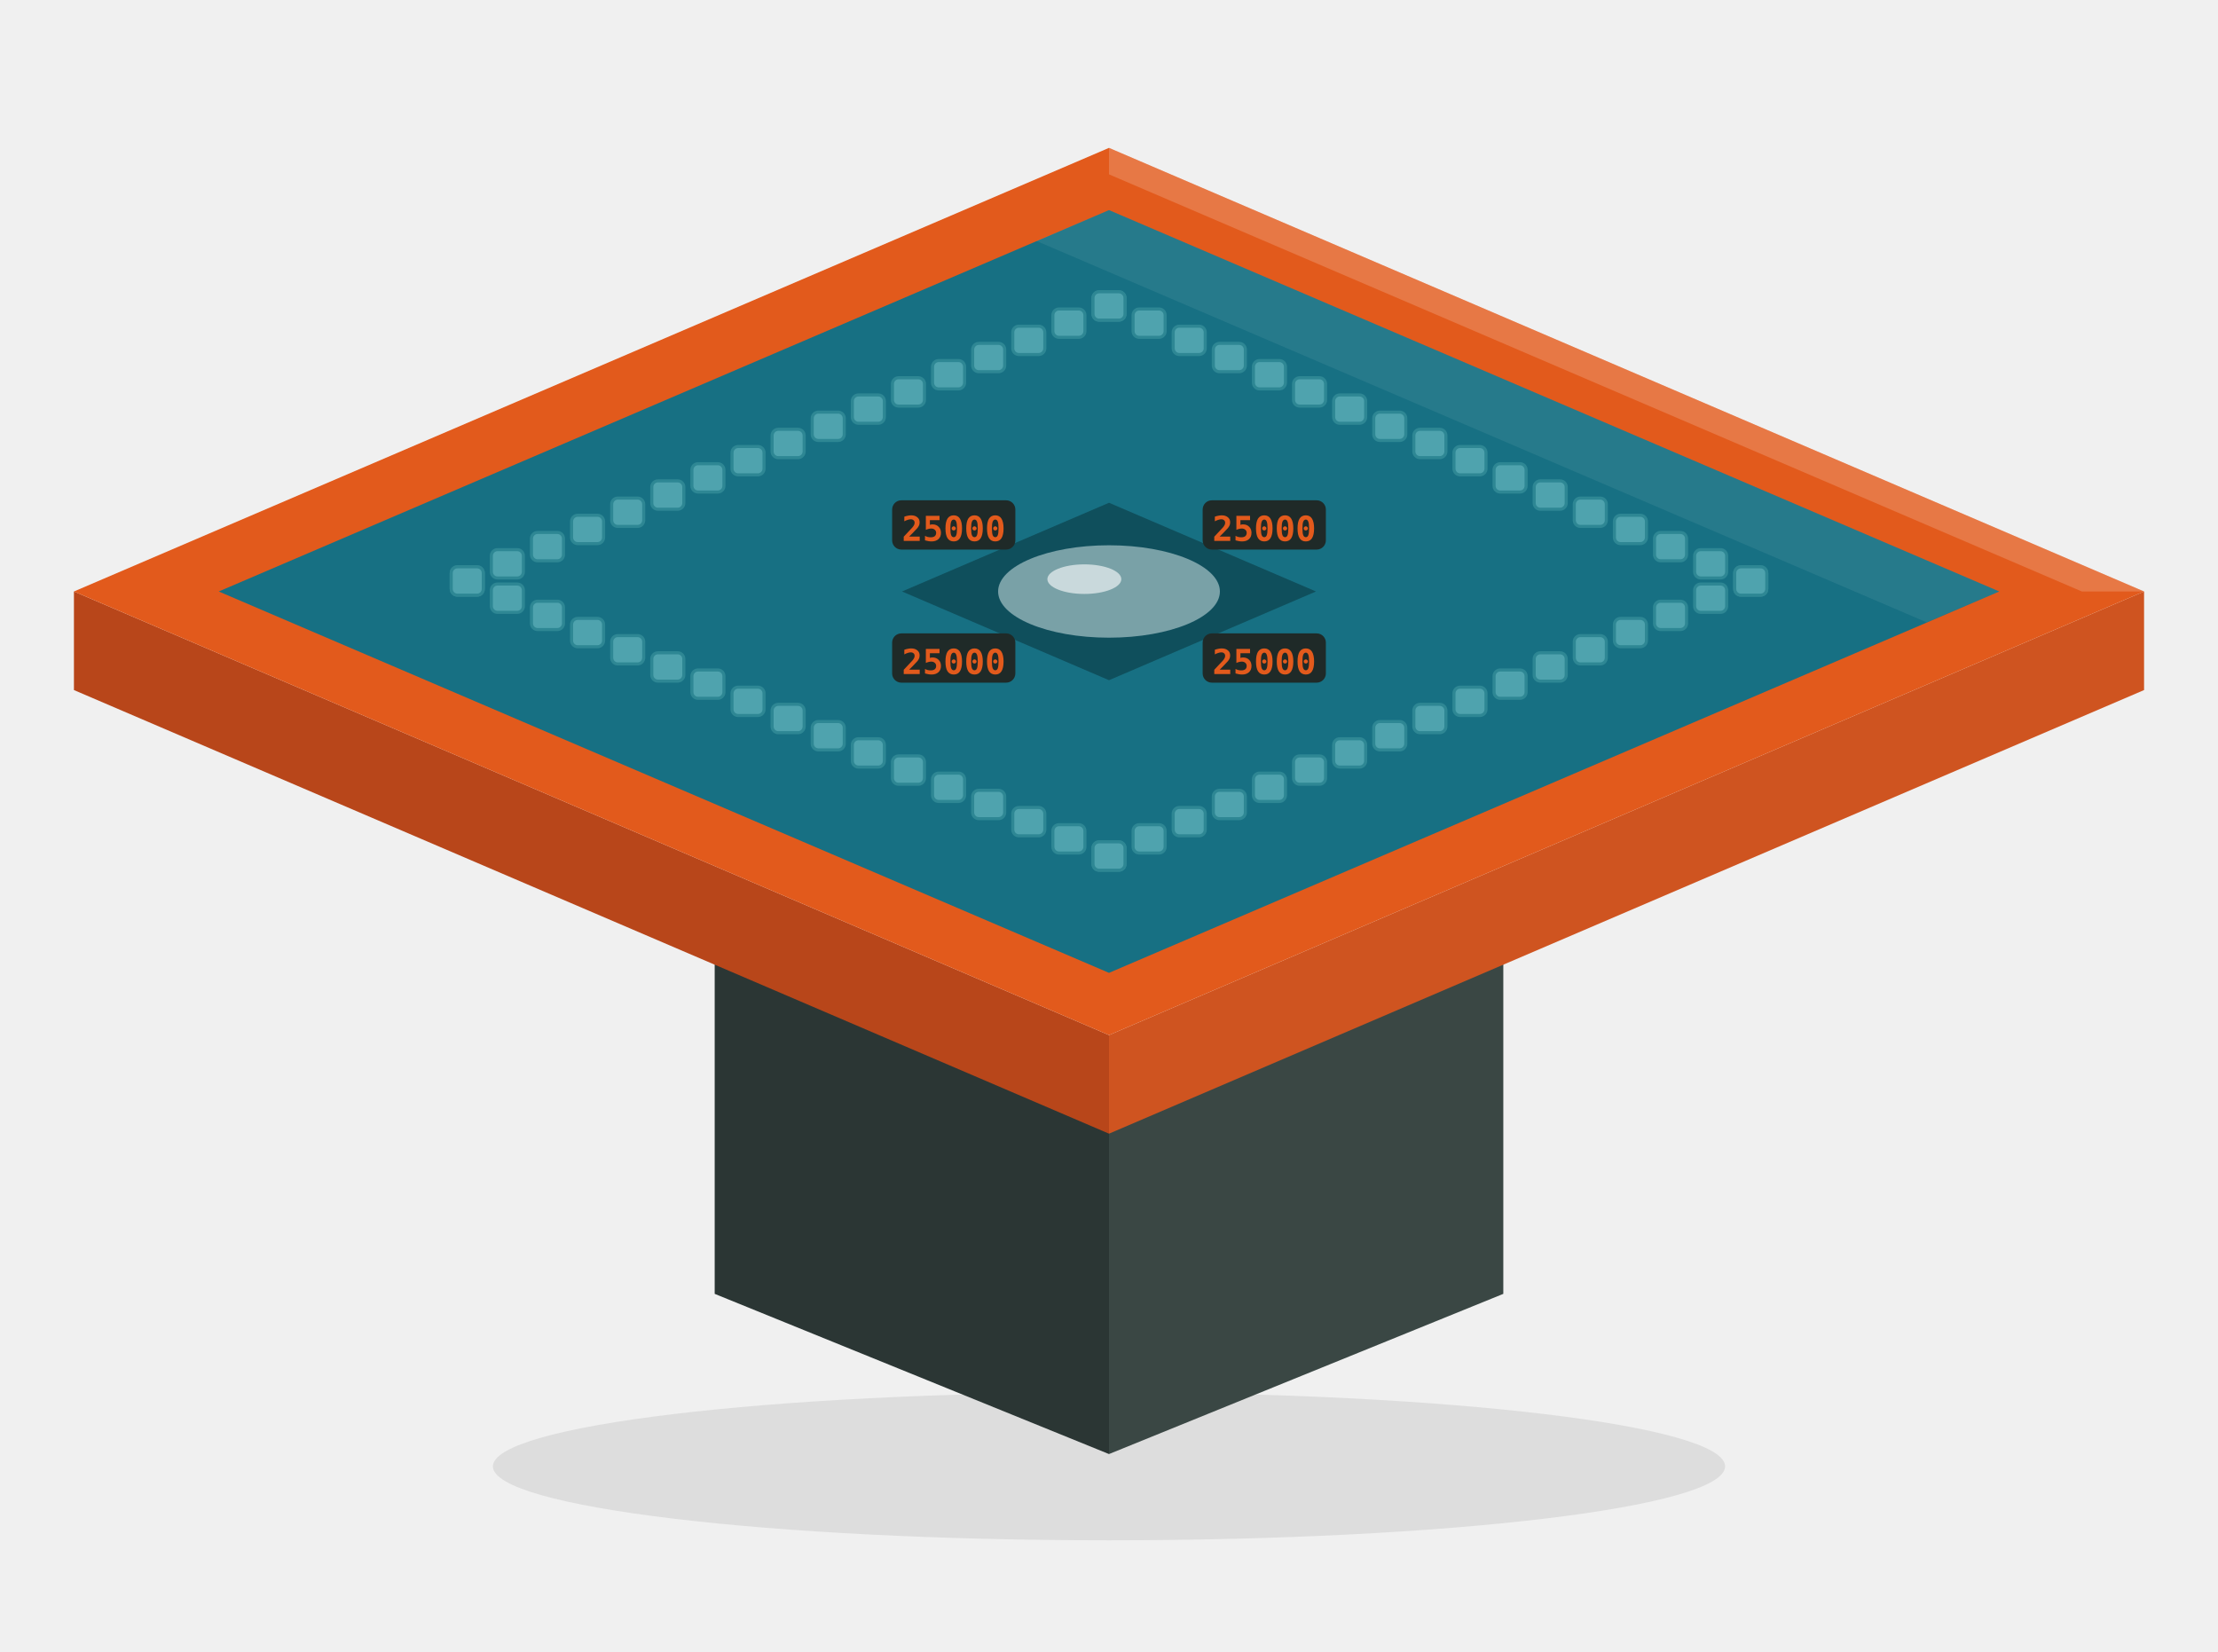
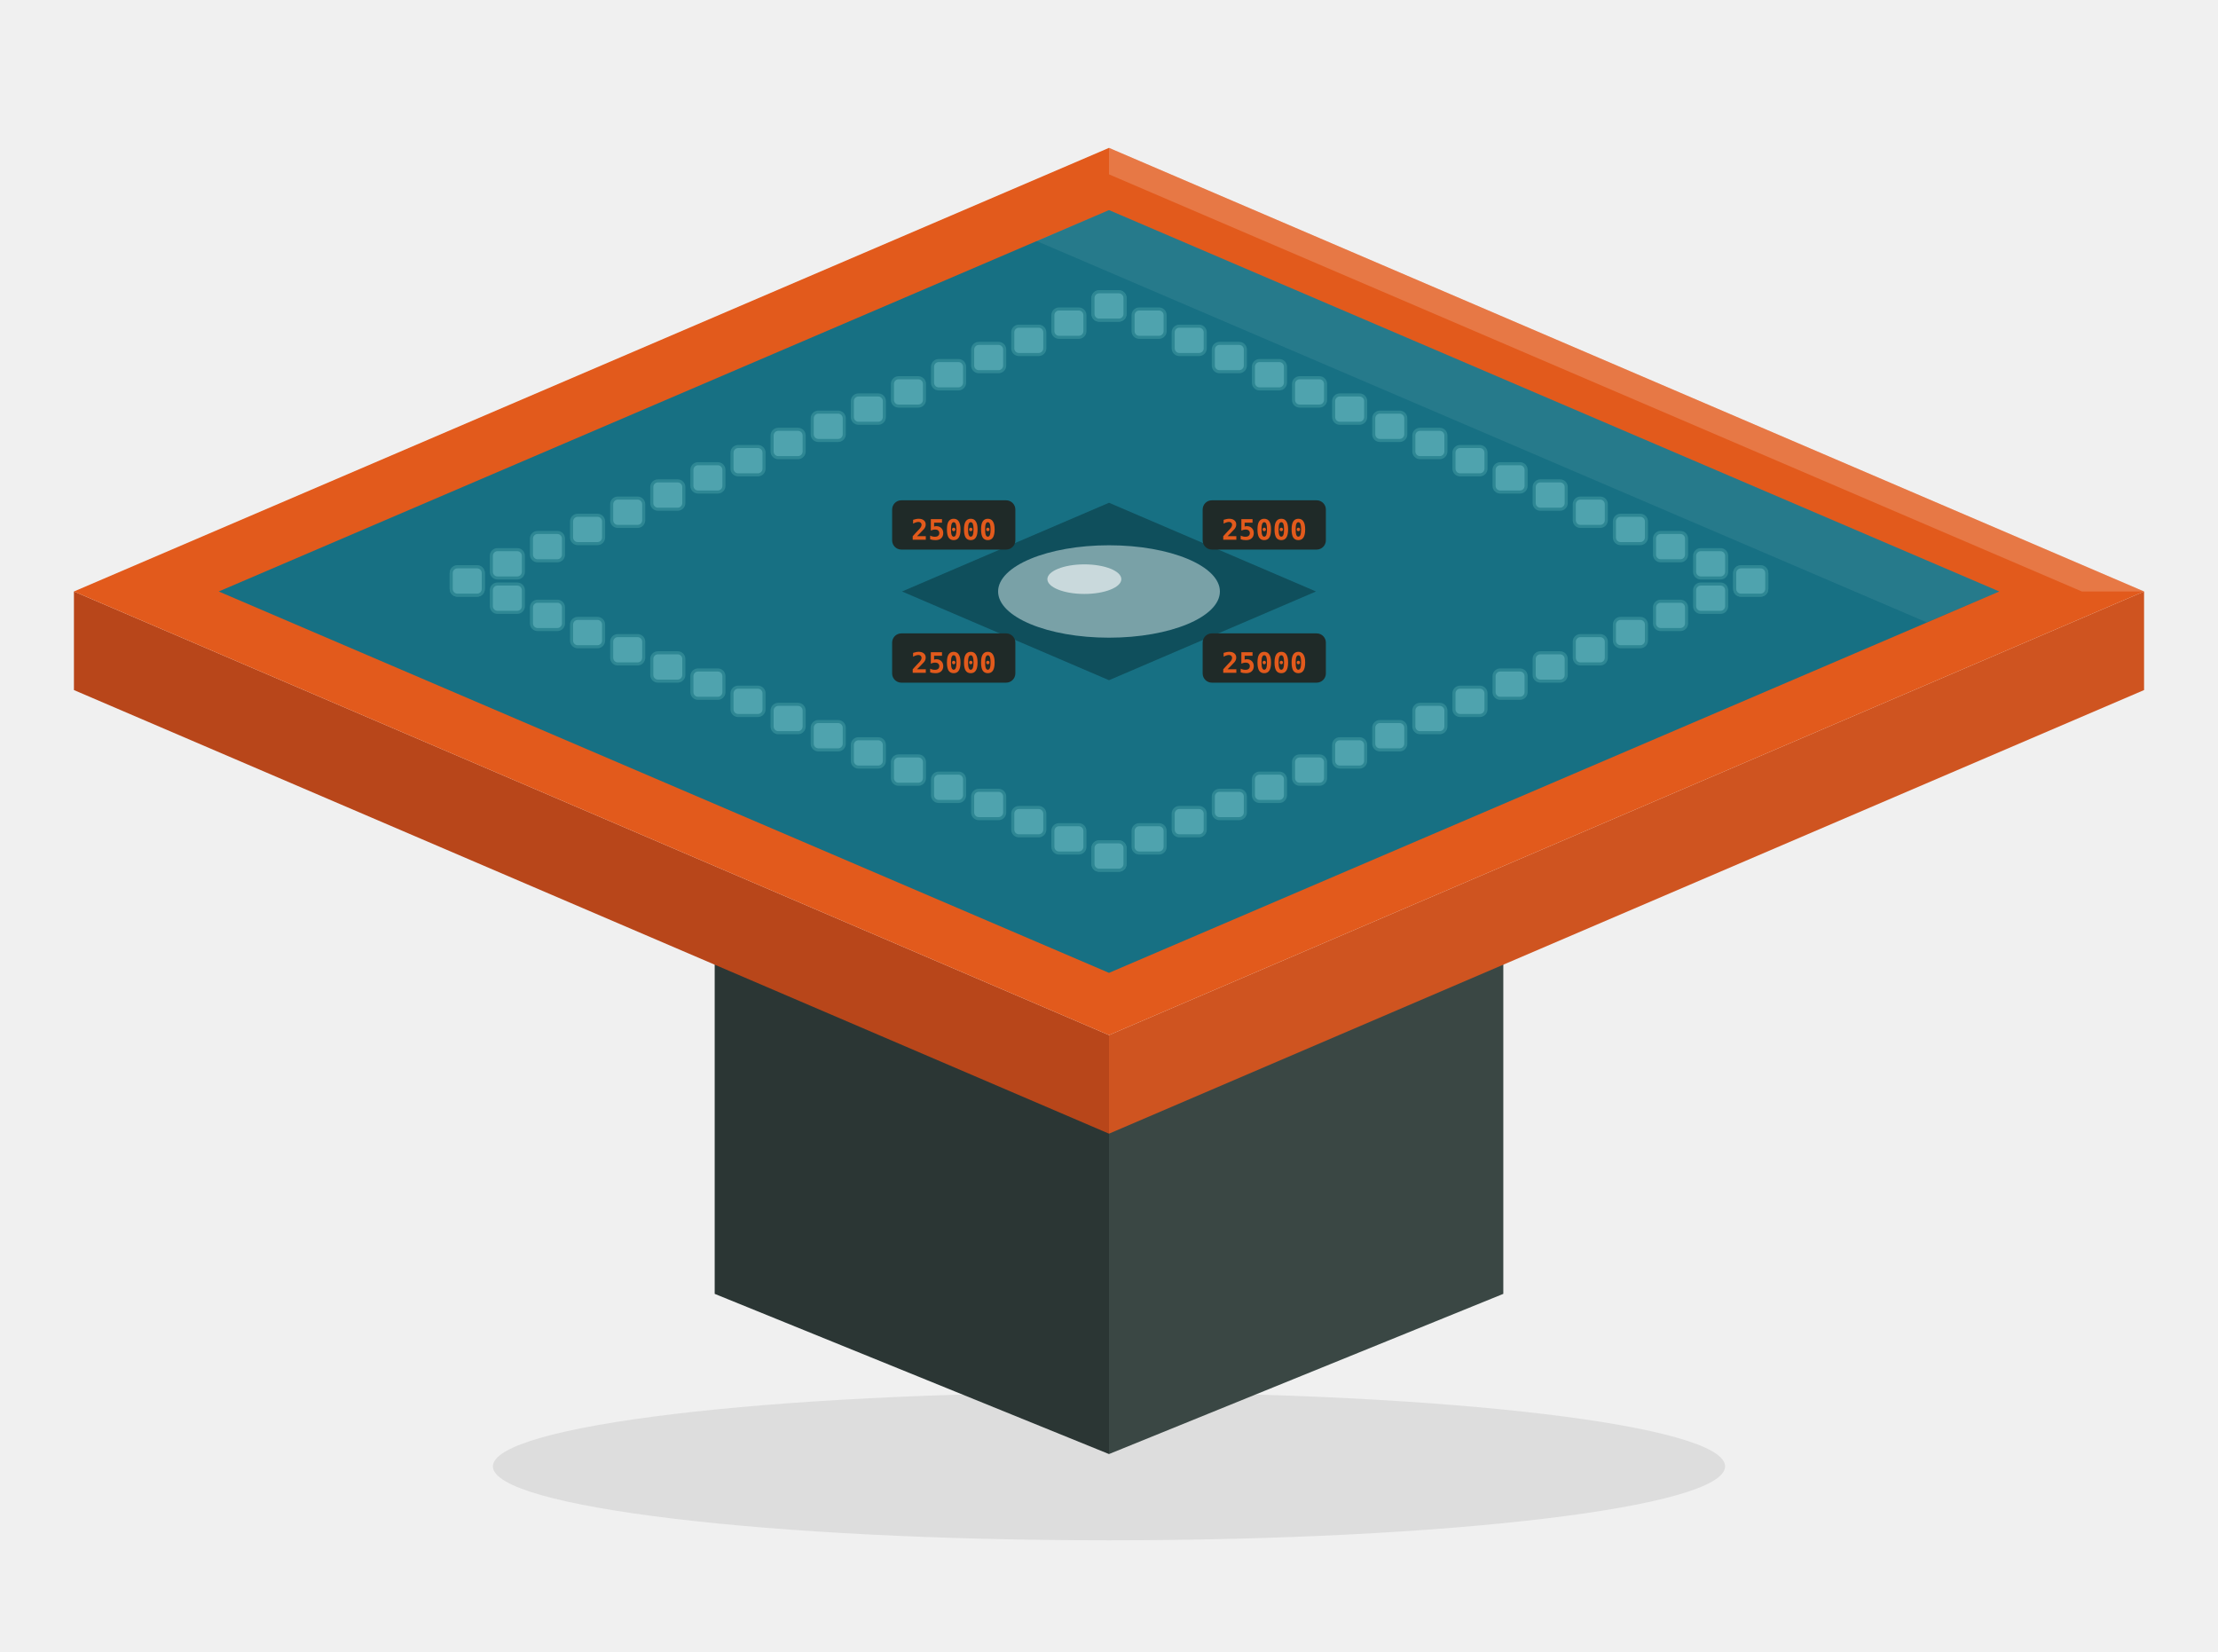
<svg xmlns="http://www.w3.org/2000/svg" viewBox="0 0 360 268" role="img" aria-label="全自動卓を斜め上から見た図">
  <ellipse cx="180" cy="238" rx="100" ry="12" fill="#000" opacity=".08" />
  <polygon points="116.0,152.0 180.0,178.0 180.0,236.0 116.0,210.0" fill="#2B3634" />
  <polygon points="180.0,178.0 244.0,152.0 244.0,210.0 180.0,236.0" fill="#3A4744" />
  <polygon points="12.0,96.0 180.0,168.0 180.0,184.0 12.0,112.0" fill="#B8461A" />
  <polygon points="180.0,168.0 348.0,96.0 348.0,112.0 180.0,184.0" fill="#CF5420" />
  <polygon points="180.0,24.0 348.0,96.0 180.0,168.0 12.0,96.0" fill="#E25A1C" />
  <polygon points="180.0,24.0 348.0,96.0 337.9,96.0 180.0,28.3" fill="#fff" opacity=".18" />
  <polygon points="180.0,34.1 324.5,96.0 180.0,157.9 35.5,96.0" fill="#177083" />
  <polygon points="180.0,34.1 324.5,96.0 312.7,101.0 168.2,39.1" fill="#fff" opacity=".07" />
  <polygon points="180.0,81.6 213.6,96.0 180.0,110.4 146.4,96.0" fill="#0F4F5C" />
  <ellipse cx="180" cy="96" rx="18" ry="7.5" fill="#cfe3e6" opacity=".55" />
  <ellipse cx="176" cy="94" rx="6" ry="2.4" fill="#fff" opacity=".6" />
  <rect x="144.8" y="102.8" width="20" height="8" rx="1.5" fill="#1F2A28" />
-   <text x="154.8" y="109.4" text-anchor="middle" font-size="5.6" font-weight="900" fill="#E25A1C" font-family="monospace">25000</text>
+   <text x="154.8" y="109.2" text-anchor="middle" font-size="4.6" font-weight="900" fill="#E25A1C" font-family="monospace">25000</text>
  <rect x="195.2" y="102.8" width="20" height="8" rx="1.5" fill="#1F2A28" />
-   <text x="205.2" y="109.4" text-anchor="middle" font-size="5.6" font-weight="900" fill="#E25A1C" font-family="monospace">25000</text>
+   <text x="205.2" y="109.2" text-anchor="middle" font-size="4.6" font-weight="900" fill="#E25A1C" font-family="monospace">25000</text>
  <rect x="195.2" y="81.2" width="20" height="8" rx="1.5" fill="#1F2A28" />
-   <text x="205.2" y="87.8" text-anchor="middle" font-size="5.6" font-weight="900" fill="#E25A1C" font-family="monospace">25000</text>
+   <text x="205.2" y="87.6" text-anchor="middle" font-size="4.6" font-weight="900" fill="#E25A1C" font-family="monospace">25000</text>
  <rect x="144.8" y="81.2" width="20" height="8" rx="1.5" fill="#1F2A28" />
-   <text x="154.8" y="87.8" text-anchor="middle" font-size="5.6" font-weight="900" fill="#E25A1C" font-family="monospace">25000</text>
+   <text x="154.8" y="87.6" text-anchor="middle" font-size="4.6" font-weight="900" fill="#E25A1C" font-family="monospace">25000</text>
  <rect x="73.24" y="92.0" width="5.2" height="4.6" rx="1" fill="#4FA3AE" stroke="#2E8794" stroke-width=".5" />
  <rect x="79.75" y="94.79" width="5.2" height="4.6" rx="1" fill="#4FA3AE" stroke="#2E8794" stroke-width=".5" />
  <rect x="86.26" y="97.58" width="5.2" height="4.6" rx="1" fill="#4FA3AE" stroke="#2E8794" stroke-width=".5" />
  <rect x="92.77" y="100.37" width="5.2" height="4.6" rx="1" fill="#4FA3AE" stroke="#2E8794" stroke-width=".5" />
  <rect x="99.28" y="103.16" width="5.2" height="4.6" rx="1" fill="#4FA3AE" stroke="#2E8794" stroke-width=".5" />
  <rect x="105.79" y="105.95" width="5.2" height="4.6" rx="1" fill="#4FA3AE" stroke="#2E8794" stroke-width=".5" />
  <rect x="112.3" y="108.74" width="5.2" height="4.6" rx="1" fill="#4FA3AE" stroke="#2E8794" stroke-width=".5" />
  <rect x="118.81" y="111.53" width="5.2" height="4.6" rx="1" fill="#4FA3AE" stroke="#2E8794" stroke-width=".5" />
  <rect x="125.32" y="114.32" width="5.2" height="4.6" rx="1" fill="#4FA3AE" stroke="#2E8794" stroke-width=".5" />
  <rect x="131.83" y="117.11" width="5.2" height="4.6" rx="1" fill="#4FA3AE" stroke="#2E8794" stroke-width=".5" />
  <rect x="138.34" y="119.9" width="5.2" height="4.6" rx="1" fill="#4FA3AE" stroke="#2E8794" stroke-width=".5" />
  <rect x="144.85" y="122.69" width="5.2" height="4.6" rx="1" fill="#4FA3AE" stroke="#2E8794" stroke-width=".5" />
  <rect x="151.36" y="125.48" width="5.2" height="4.6" rx="1" fill="#4FA3AE" stroke="#2E8794" stroke-width=".5" />
  <rect x="157.87" y="128.27" width="5.2" height="4.6" rx="1" fill="#4FA3AE" stroke="#2E8794" stroke-width=".5" />
  <rect x="164.38" y="131.06" width="5.2" height="4.6" rx="1" fill="#4FA3AE" stroke="#2E8794" stroke-width=".5" />
  <rect x="170.89" y="133.85" width="5.2" height="4.6" rx="1" fill="#4FA3AE" stroke="#2E8794" stroke-width=".5" />
  <rect x="177.4" y="136.64" width="5.2" height="4.6" rx="1" fill="#4FA3AE" stroke="#2E8794" stroke-width=".5" />
  <rect x="177.4" y="136.64" width="5.2" height="4.6" rx="1" fill="#4FA3AE" stroke="#2E8794" stroke-width=".5" />
  <rect x="183.91" y="133.85" width="5.2" height="4.6" rx="1" fill="#4FA3AE" stroke="#2E8794" stroke-width=".5" />
  <rect x="190.42" y="131.06" width="5.2" height="4.6" rx="1" fill="#4FA3AE" stroke="#2E8794" stroke-width=".5" />
  <rect x="196.93" y="128.27" width="5.2" height="4.6" rx="1" fill="#4FA3AE" stroke="#2E8794" stroke-width=".5" />
  <rect x="203.44" y="125.48" width="5.2" height="4.6" rx="1" fill="#4FA3AE" stroke="#2E8794" stroke-width=".5" />
  <rect x="209.95" y="122.69" width="5.2" height="4.6" rx="1" fill="#4FA3AE" stroke="#2E8794" stroke-width=".5" />
  <rect x="216.46" y="119.9" width="5.2" height="4.6" rx="1" fill="#4FA3AE" stroke="#2E8794" stroke-width=".5" />
  <rect x="222.97" y="117.11" width="5.2" height="4.6" rx="1" fill="#4FA3AE" stroke="#2E8794" stroke-width=".5" />
  <rect x="229.48" y="114.32" width="5.2" height="4.6" rx="1" fill="#4FA3AE" stroke="#2E8794" stroke-width=".5" />
  <rect x="235.99" y="111.53" width="5.2" height="4.6" rx="1" fill="#4FA3AE" stroke="#2E8794" stroke-width=".5" />
  <rect x="242.5" y="108.74" width="5.2" height="4.6" rx="1" fill="#4FA3AE" stroke="#2E8794" stroke-width=".5" />
  <rect x="249.01" y="105.95" width="5.2" height="4.6" rx="1" fill="#4FA3AE" stroke="#2E8794" stroke-width=".5" />
  <rect x="255.52" y="103.16" width="5.2" height="4.6" rx="1" fill="#4FA3AE" stroke="#2E8794" stroke-width=".5" />
  <rect x="262.03" y="100.37" width="5.2" height="4.6" rx="1" fill="#4FA3AE" stroke="#2E8794" stroke-width=".5" />
  <rect x="268.54" y="97.58" width="5.2" height="4.6" rx="1" fill="#4FA3AE" stroke="#2E8794" stroke-width=".5" />
  <rect x="275.05" y="94.79" width="5.2" height="4.6" rx="1" fill="#4FA3AE" stroke="#2E8794" stroke-width=".5" />
  <rect x="281.56" y="92.0" width="5.2" height="4.6" rx="1" fill="#4FA3AE" stroke="#2E8794" stroke-width=".5" />
  <rect x="281.56" y="92.0" width="5.2" height="4.6" rx="1" fill="#4FA3AE" stroke="#2E8794" stroke-width=".5" />
  <rect x="275.05" y="89.21" width="5.2" height="4.6" rx="1" fill="#4FA3AE" stroke="#2E8794" stroke-width=".5" />
  <rect x="268.54" y="86.42" width="5.2" height="4.6" rx="1" fill="#4FA3AE" stroke="#2E8794" stroke-width=".5" />
  <rect x="262.03" y="83.63" width="5.2" height="4.6" rx="1" fill="#4FA3AE" stroke="#2E8794" stroke-width=".5" />
  <rect x="255.52" y="80.84" width="5.2" height="4.6" rx="1" fill="#4FA3AE" stroke="#2E8794" stroke-width=".5" />
  <rect x="249.01" y="78.05" width="5.2" height="4.6" rx="1" fill="#4FA3AE" stroke="#2E8794" stroke-width=".5" />
  <rect x="242.5" y="75.26" width="5.2" height="4.6" rx="1" fill="#4FA3AE" stroke="#2E8794" stroke-width=".5" />
  <rect x="235.99" y="72.47" width="5.2" height="4.6" rx="1" fill="#4FA3AE" stroke="#2E8794" stroke-width=".5" />
  <rect x="229.48" y="69.68" width="5.2" height="4.6" rx="1" fill="#4FA3AE" stroke="#2E8794" stroke-width=".5" />
  <rect x="222.97" y="66.89" width="5.2" height="4.6" rx="1" fill="#4FA3AE" stroke="#2E8794" stroke-width=".5" />
  <rect x="216.46" y="64.1" width="5.2" height="4.6" rx="1" fill="#4FA3AE" stroke="#2E8794" stroke-width=".5" />
  <rect x="209.95" y="61.31" width="5.2" height="4.6" rx="1" fill="#4FA3AE" stroke="#2E8794" stroke-width=".5" />
  <rect x="203.44" y="58.52" width="5.2" height="4.6" rx="1" fill="#4FA3AE" stroke="#2E8794" stroke-width=".5" />
  <rect x="196.93" y="55.73" width="5.2" height="4.6" rx="1" fill="#4FA3AE" stroke="#2E8794" stroke-width=".5" />
  <rect x="190.42" y="52.94" width="5.2" height="4.6" rx="1" fill="#4FA3AE" stroke="#2E8794" stroke-width=".5" />
  <rect x="183.91" y="50.15" width="5.2" height="4.6" rx="1" fill="#4FA3AE" stroke="#2E8794" stroke-width=".5" />
  <rect x="177.4" y="47.36" width="5.2" height="4.6" rx="1" fill="#4FA3AE" stroke="#2E8794" stroke-width=".5" />
  <rect x="177.4" y="47.36" width="5.2" height="4.6" rx="1" fill="#4FA3AE" stroke="#2E8794" stroke-width=".5" />
  <rect x="170.89" y="50.15" width="5.2" height="4.6" rx="1" fill="#4FA3AE" stroke="#2E8794" stroke-width=".5" />
  <rect x="164.38" y="52.94" width="5.2" height="4.6" rx="1" fill="#4FA3AE" stroke="#2E8794" stroke-width=".5" />
  <rect x="157.87" y="55.73" width="5.2" height="4.6" rx="1" fill="#4FA3AE" stroke="#2E8794" stroke-width=".5" />
  <rect x="151.36" y="58.52" width="5.2" height="4.6" rx="1" fill="#4FA3AE" stroke="#2E8794" stroke-width=".5" />
  <rect x="144.85" y="61.31" width="5.2" height="4.6" rx="1" fill="#4FA3AE" stroke="#2E8794" stroke-width=".5" />
  <rect x="138.34" y="64.1" width="5.2" height="4.6" rx="1" fill="#4FA3AE" stroke="#2E8794" stroke-width=".5" />
  <rect x="131.83" y="66.89" width="5.2" height="4.6" rx="1" fill="#4FA3AE" stroke="#2E8794" stroke-width=".5" />
  <rect x="125.32" y="69.68" width="5.2" height="4.6" rx="1" fill="#4FA3AE" stroke="#2E8794" stroke-width=".5" />
  <rect x="118.81" y="72.47" width="5.2" height="4.6" rx="1" fill="#4FA3AE" stroke="#2E8794" stroke-width=".5" />
  <rect x="112.3" y="75.26" width="5.2" height="4.6" rx="1" fill="#4FA3AE" stroke="#2E8794" stroke-width=".5" />
  <rect x="105.79" y="78.05" width="5.2" height="4.6" rx="1" fill="#4FA3AE" stroke="#2E8794" stroke-width=".5" />
  <rect x="99.28" y="80.84" width="5.2" height="4.6" rx="1" fill="#4FA3AE" stroke="#2E8794" stroke-width=".5" />
  <rect x="92.77" y="83.63" width="5.2" height="4.6" rx="1" fill="#4FA3AE" stroke="#2E8794" stroke-width=".5" />
  <rect x="86.26" y="86.42" width="5.2" height="4.6" rx="1" fill="#4FA3AE" stroke="#2E8794" stroke-width=".5" />
  <rect x="79.75" y="89.21" width="5.2" height="4.6" rx="1" fill="#4FA3AE" stroke="#2E8794" stroke-width=".5" />
  <rect x="73.24" y="92.0" width="5.2" height="4.6" rx="1" fill="#4FA3AE" stroke="#2E8794" stroke-width=".5" />
</svg>
